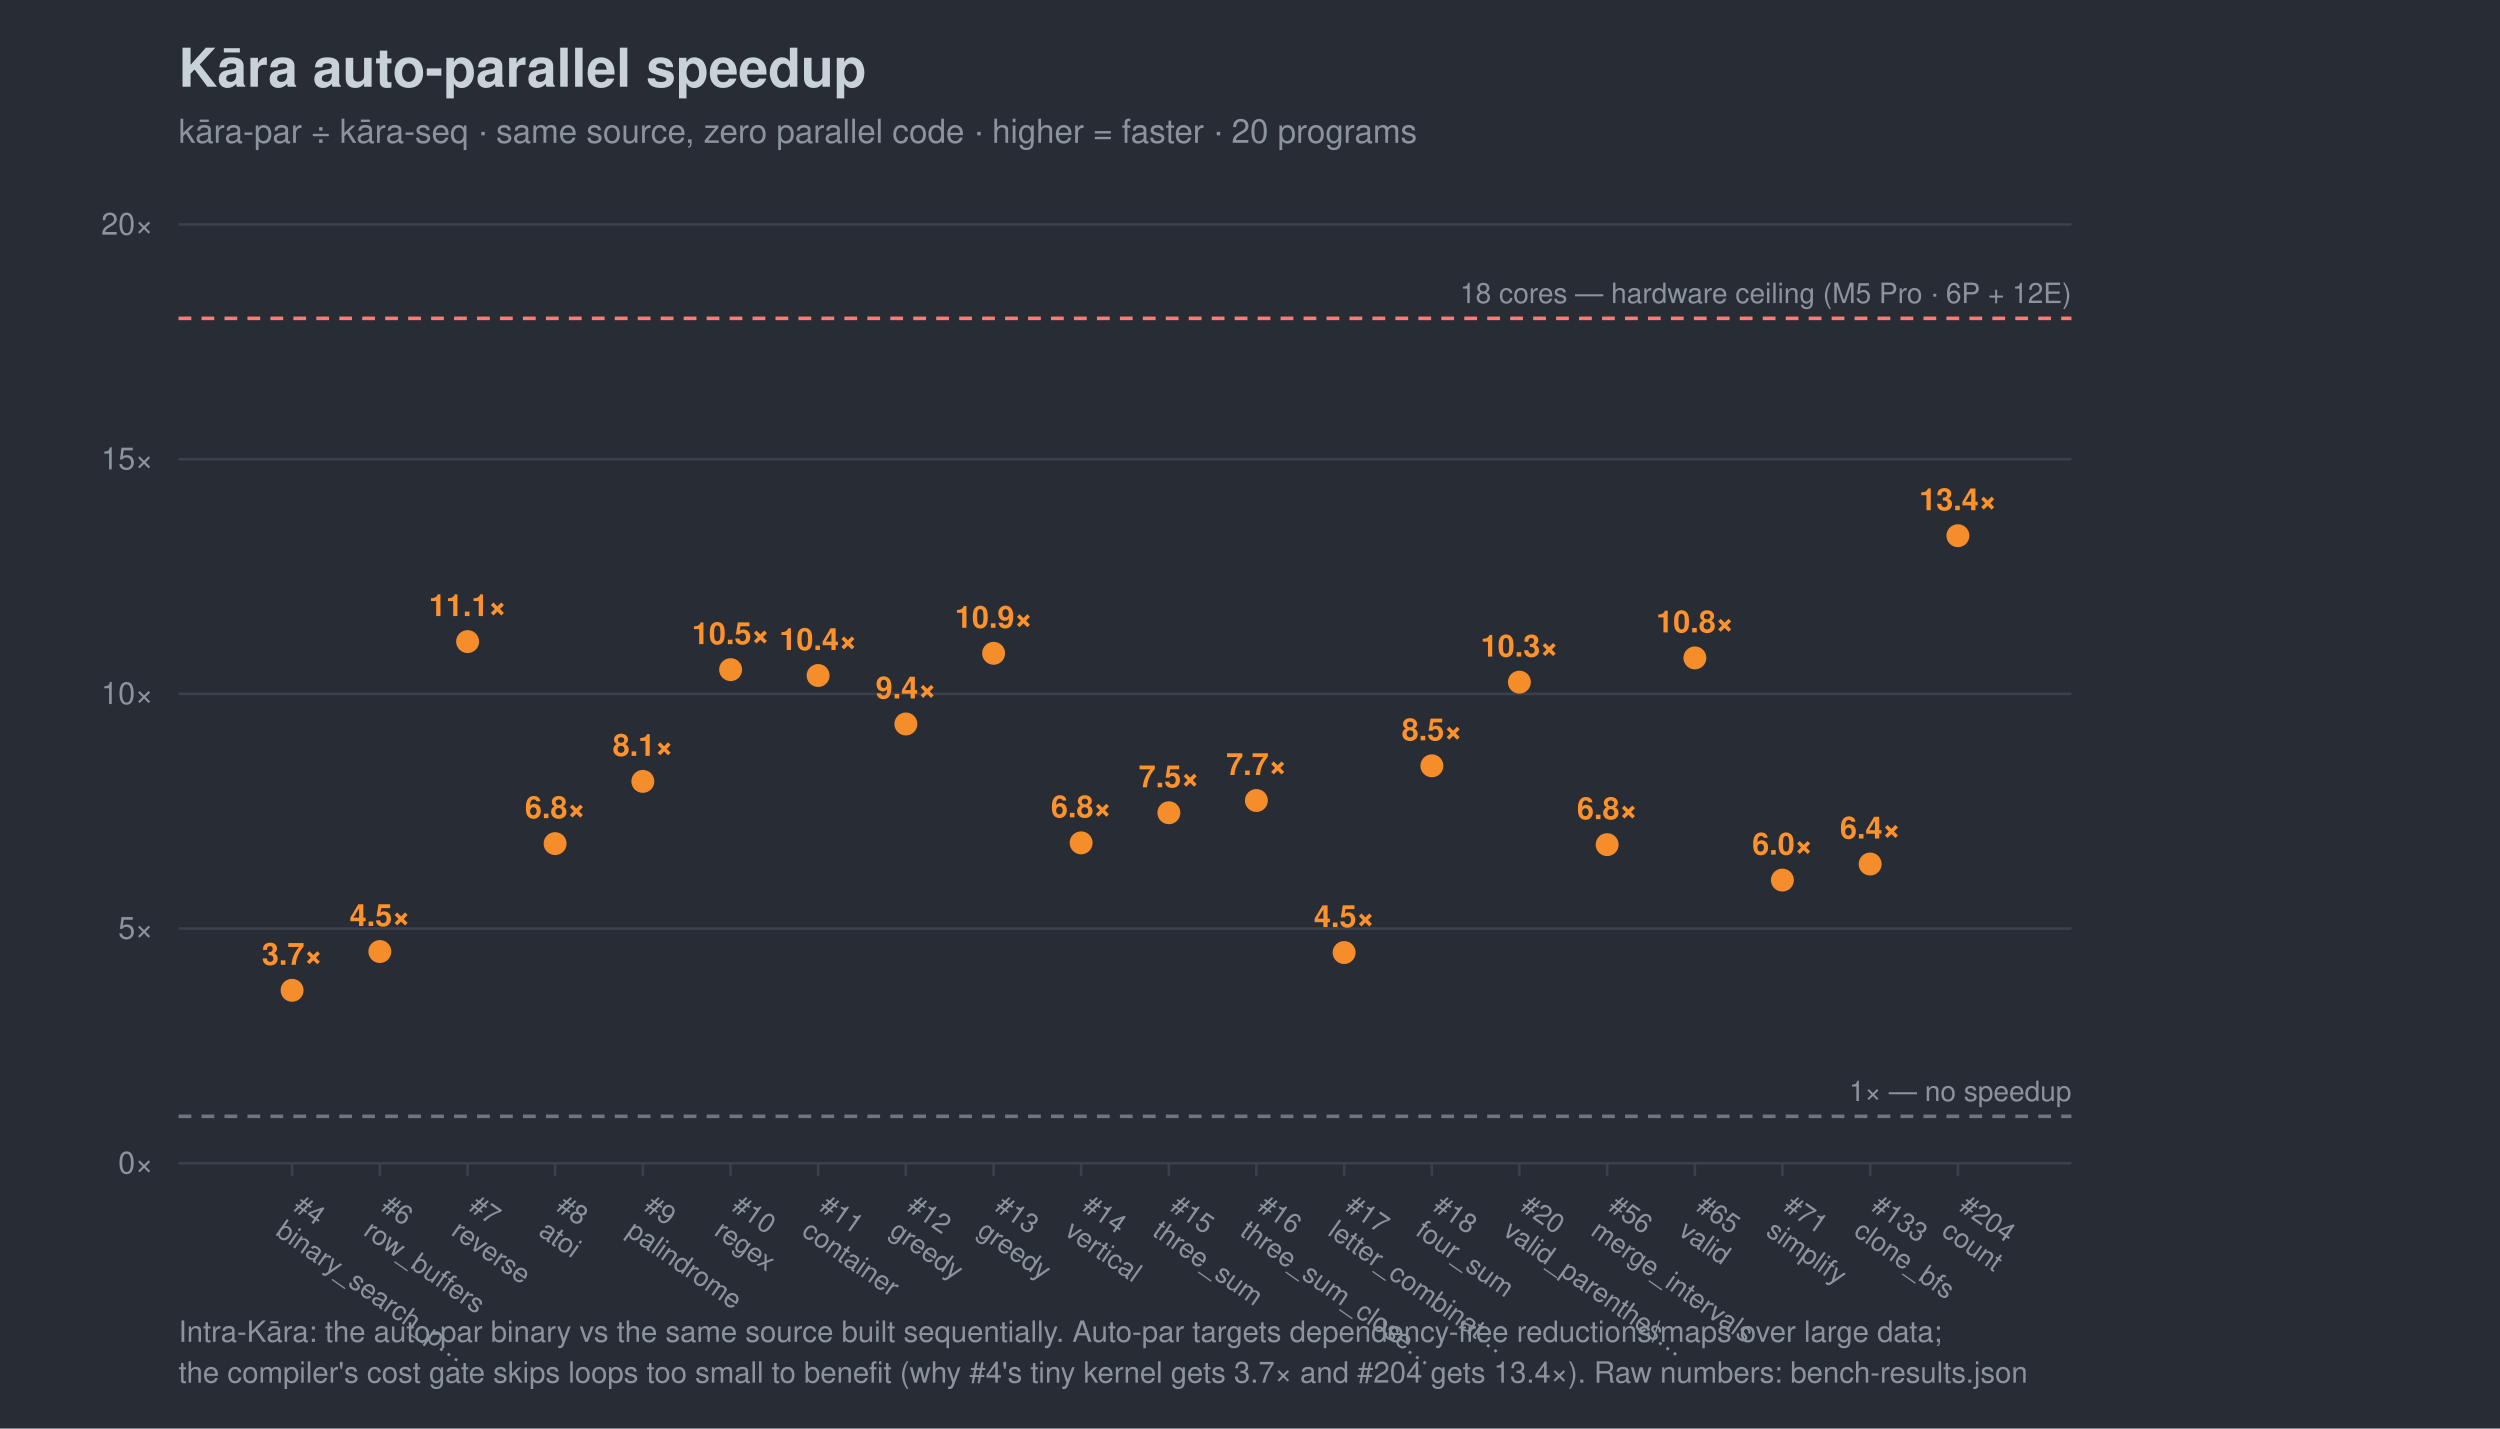
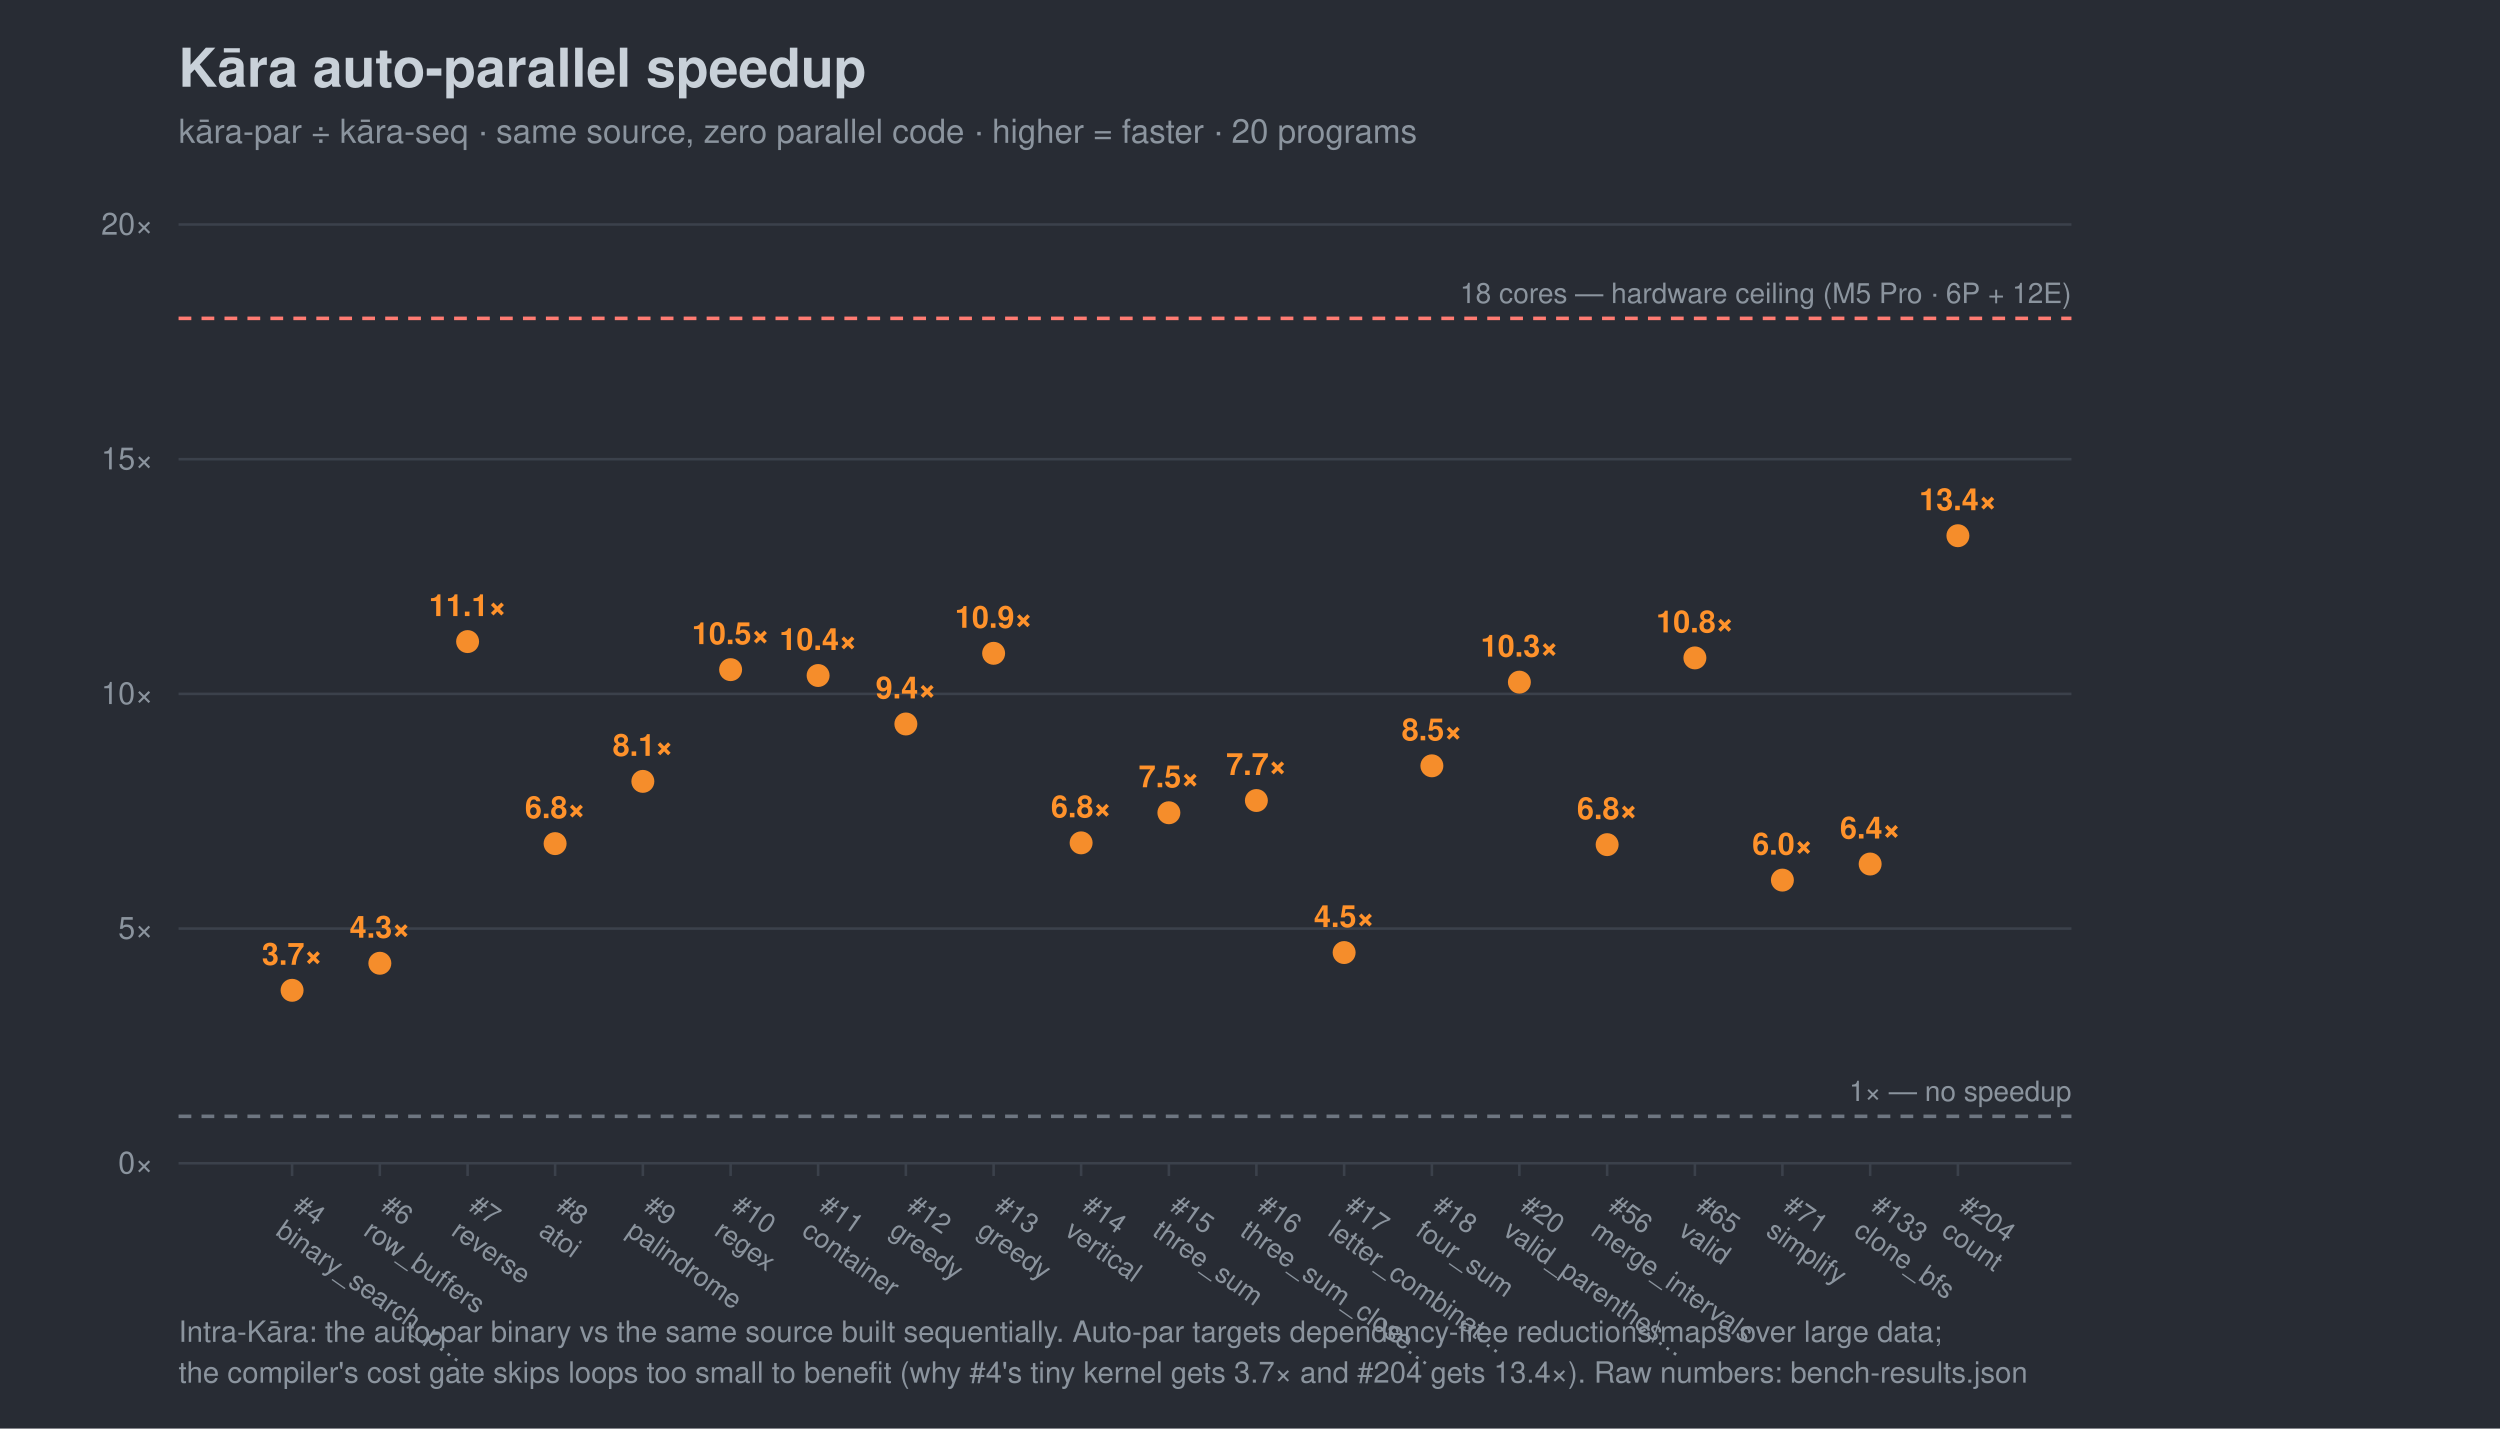
<svg xmlns="http://www.w3.org/2000/svg" width="980" height="560" viewBox="0 0 980 560" font-family="-apple-system,Segoe UI,Helvetica,Arial,sans-serif">
  <rect width="980" height="560" fill="#282c34" />
  <text x="70" y="34" font-size="21" font-weight="700" fill="#c9d1d9">Kāra auto-parallel speedup</text>
  <text x="70" y="56" font-size="13" fill="#8b949e">kāra-par ÷ kāra-seq · same source, zero parallel code · higher = faster · 20 programs</text>
  <line x1="70" y1="456.0" x2="812" y2="456.0" stroke="#3b414b" />
  <text x="60" y="460.0" font-size="12" text-anchor="end" fill="#8b949e">0×</text>
  <line x1="70" y1="364.0" x2="812" y2="364.0" stroke="#3b414b" />
  <text x="60" y="368.0" font-size="12" text-anchor="end" fill="#8b949e">5×</text>
  <line x1="70" y1="272.0" x2="812" y2="272.0" stroke="#3b414b" />
  <text x="60" y="276.0" font-size="12" text-anchor="end" fill="#8b949e">10×</text>
  <line x1="70" y1="180.0" x2="812" y2="180.0" stroke="#3b414b" />
  <text x="60" y="184.0" font-size="12" text-anchor="end" fill="#8b949e">15×</text>
  <line x1="70" y1="88.0" x2="812" y2="88.0" stroke="#3b414b" />
  <text x="60" y="92.0" font-size="12" text-anchor="end" fill="#8b949e">20×</text>
  <line x1="70" y1="437.6" x2="812" y2="437.6" stroke="#6e7681" stroke-width="1.4" stroke-dasharray="5 4" />
  <text x="812" y="431.6" font-size="11" text-anchor="end" fill="#8b949e">1× — no speedup</text>
  <line x1="70" y1="124.8" x2="812" y2="124.8" stroke="#ff7b72" stroke-width="1.4" stroke-dasharray="5 4" />
  <text x="812" y="118.8" font-size="11" text-anchor="end" fill="#8b949e">18 cores — hardware ceiling (M5 Pro · 6P + 12E)</text>
  <line x1="114.5" y1="456" x2="114.5" y2="461" stroke="#3b414b" />
  <g transform="translate(114.5,474) rotate(35)">
    <text x="0" y="0" font-size="10.5" fill="#8b949e">#4</text>
    <text x="0" y="12" font-size="10.5" fill="#8b949e">binary_search_p…</text>
  </g>
  <line x1="148.9" y1="456" x2="148.9" y2="461" stroke="#3b414b" />
  <g transform="translate(148.9,474) rotate(35)">
    <text x="0" y="0" font-size="10.5" fill="#8b949e">#6</text>
    <text x="0" y="12" font-size="10.5" fill="#8b949e">row_buffers</text>
  </g>
  <line x1="183.3" y1="456" x2="183.3" y2="461" stroke="#3b414b" />
  <g transform="translate(183.3,474) rotate(35)">
    <text x="0" y="0" font-size="10.5" fill="#8b949e">#7</text>
    <text x="0" y="12" font-size="10.5" fill="#8b949e">reverse</text>
  </g>
  <line x1="217.6" y1="456" x2="217.6" y2="461" stroke="#3b414b" />
  <g transform="translate(217.6,474) rotate(35)">
    <text x="0" y="0" font-size="10.5" fill="#8b949e">#8</text>
    <text x="0" y="12" font-size="10.5" fill="#8b949e">atoi</text>
  </g>
  <line x1="252.0" y1="456" x2="252.0" y2="461" stroke="#3b414b" />
  <g transform="translate(252.0,474) rotate(35)">
    <text x="0" y="0" font-size="10.5" fill="#8b949e">#9</text>
    <text x="0" y="12" font-size="10.5" fill="#8b949e">palindrome</text>
  </g>
  <line x1="286.4" y1="456" x2="286.4" y2="461" stroke="#3b414b" />
  <g transform="translate(286.4,474) rotate(35)">
    <text x="0" y="0" font-size="10.5" fill="#8b949e">#10</text>
    <text x="0" y="12" font-size="10.5" fill="#8b949e">regex</text>
  </g>
  <line x1="320.7" y1="456" x2="320.7" y2="461" stroke="#3b414b" />
  <g transform="translate(320.7,474) rotate(35)">
    <text x="0" y="0" font-size="10.5" fill="#8b949e">#11</text>
    <text x="0" y="12" font-size="10.5" fill="#8b949e">container</text>
  </g>
  <line x1="355.1" y1="456" x2="355.1" y2="461" stroke="#3b414b" />
  <g transform="translate(355.1,474) rotate(35)">
    <text x="0" y="0" font-size="10.5" fill="#8b949e">#12</text>
    <text x="0" y="12" font-size="10.5" fill="#8b949e">greedy</text>
  </g>
  <line x1="389.5" y1="456" x2="389.5" y2="461" stroke="#3b414b" />
  <g transform="translate(389.5,474) rotate(35)">
    <text x="0" y="0" font-size="10.5" fill="#8b949e">#13</text>
    <text x="0" y="12" font-size="10.5" fill="#8b949e">greedy</text>
  </g>
  <line x1="423.8" y1="456" x2="423.8" y2="461" stroke="#3b414b" />
  <g transform="translate(423.8,474) rotate(35)">
    <text x="0" y="0" font-size="10.5" fill="#8b949e">#14</text>
    <text x="0" y="12" font-size="10.5" fill="#8b949e">vertical</text>
  </g>
  <line x1="458.2" y1="456" x2="458.2" y2="461" stroke="#3b414b" />
  <g transform="translate(458.2,474) rotate(35)">
    <text x="0" y="0" font-size="10.5" fill="#8b949e">#15</text>
    <text x="0" y="12" font-size="10.5" fill="#8b949e">three_sum</text>
  </g>
  <line x1="492.5" y1="456" x2="492.5" y2="461" stroke="#3b414b" />
  <g transform="translate(492.5,474) rotate(35)">
    <text x="0" y="0" font-size="10.5" fill="#8b949e">#16</text>
    <text x="0" y="12" font-size="10.5" fill="#8b949e">three_sum_close…</text>
  </g>
  <line x1="526.9" y1="456" x2="526.9" y2="461" stroke="#3b414b" />
  <g transform="translate(526.9,474) rotate(35)">
    <text x="0" y="0" font-size="10.5" fill="#8b949e">#17</text>
    <text x="0" y="12" font-size="10.5" fill="#8b949e">letter_combinat…</text>
  </g>
  <line x1="561.3" y1="456" x2="561.3" y2="461" stroke="#3b414b" />
  <g transform="translate(561.3,474) rotate(35)">
    <text x="0" y="0" font-size="10.5" fill="#8b949e">#18</text>
    <text x="0" y="12" font-size="10.5" fill="#8b949e">four_sum</text>
  </g>
  <line x1="595.6" y1="456" x2="595.6" y2="461" stroke="#3b414b" />
  <g transform="translate(595.6,474) rotate(35)">
    <text x="0" y="0" font-size="10.5" fill="#8b949e">#20</text>
    <text x="0" y="12" font-size="10.5" fill="#8b949e">valid_parenthes…</text>
  </g>
  <line x1="630.0" y1="456" x2="630.0" y2="461" stroke="#3b414b" />
  <g transform="translate(630.0,474) rotate(35)">
    <text x="0" y="0" font-size="10.5" fill="#8b949e">#56</text>
    <text x="0" y="12" font-size="10.5" fill="#8b949e">merge_intervals</text>
  </g>
  <line x1="664.4" y1="456" x2="664.4" y2="461" stroke="#3b414b" />
  <g transform="translate(664.4,474) rotate(35)">
    <text x="0" y="0" font-size="10.5" fill="#8b949e">#65</text>
    <text x="0" y="12" font-size="10.5" fill="#8b949e">valid</text>
  </g>
  <line x1="698.7" y1="456" x2="698.7" y2="461" stroke="#3b414b" />
  <g transform="translate(698.7,474) rotate(35)">
    <text x="0" y="0" font-size="10.5" fill="#8b949e">#71</text>
    <text x="0" y="12" font-size="10.5" fill="#8b949e">simplify</text>
  </g>
  <line x1="733.1" y1="456" x2="733.1" y2="461" stroke="#3b414b" />
  <g transform="translate(733.1,474) rotate(35)">
    <text x="0" y="0" font-size="10.5" fill="#8b949e">#133</text>
    <text x="0" y="12" font-size="10.5" fill="#8b949e">clone_bfs</text>
  </g>
  <line x1="767.5" y1="456" x2="767.5" y2="461" stroke="#3b414b" />
  <g transform="translate(767.5,474) rotate(35)">
    <text x="0" y="0" font-size="10.5" fill="#8b949e">#204</text>
    <text x="0" y="12" font-size="10.5" fill="#8b949e">count</text>
  </g>
  <circle cx="114.5" cy="388.2" r="4.5" fill="#ff922b" opacity="0.95" />
  <text x="114.5" y="378.2" font-size="12" text-anchor="middle" fill="#ff922b" font-weight="700">3.7×</text>
-   <circle cx="148.9" cy="373.0" r="4.5" fill="#ff922b" opacity="0.95" />
-   <text x="148.9" y="363.0" font-size="12" text-anchor="middle" fill="#ff922b" font-weight="700">4.5×</text>
+   <circle cx="148.9" cy="377.6" r="4.5" fill="#ff922b" opacity="0.95" />
+   <text x="148.9" y="367.6" font-size="12" text-anchor="middle" fill="#ff922b" font-weight="700">4.3×</text>
  <circle cx="183.3" cy="251.5" r="4.5" fill="#ff922b" opacity="0.95" />
  <text x="183.3" y="241.5" font-size="12" text-anchor="middle" fill="#ff922b" font-weight="700">11.1×</text>
  <circle cx="217.6" cy="330.7" r="4.5" fill="#ff922b" opacity="0.95" />
  <text x="217.6" y="320.7" font-size="12" text-anchor="middle" fill="#ff922b" font-weight="700">6.8×</text>
  <circle cx="252.0" cy="306.3" r="4.5" fill="#ff922b" opacity="0.95" />
  <text x="252.0" y="296.3" font-size="12" text-anchor="middle" fill="#ff922b" font-weight="700">8.1×</text>
  <circle cx="286.4" cy="262.5" r="4.5" fill="#ff922b" opacity="0.95" />
  <text x="286.4" y="252.5" font-size="12" text-anchor="middle" fill="#ff922b" font-weight="700">10.5×</text>
  <circle cx="320.7" cy="264.8" r="4.5" fill="#ff922b" opacity="0.95" />
  <text x="320.7" y="254.8" font-size="12" text-anchor="middle" fill="#ff922b" font-weight="700">10.4×</text>
  <circle cx="355.1" cy="283.8" r="4.5" fill="#ff922b" opacity="0.95" />
  <text x="355.1" y="273.8" font-size="12" text-anchor="middle" fill="#ff922b" font-weight="700">9.4×</text>
  <circle cx="389.5" cy="256.1" r="4.5" fill="#ff922b" opacity="0.95" />
  <text x="389.5" y="246.1" font-size="12" text-anchor="middle" fill="#ff922b" font-weight="700">10.9×</text>
  <circle cx="423.8" cy="330.4" r="4.5" fill="#ff922b" opacity="0.95" />
  <text x="423.8" y="320.4" font-size="12" text-anchor="middle" fill="#ff922b" font-weight="700">6.8×</text>
  <circle cx="458.2" cy="318.6" r="4.5" fill="#ff922b" opacity="0.95" />
  <text x="458.2" y="308.6" font-size="12" text-anchor="middle" fill="#ff922b" font-weight="700">7.5×</text>
  <circle cx="492.5" cy="313.8" r="4.5" fill="#ff922b" opacity="0.95" />
  <text x="492.5" y="303.8" font-size="12" text-anchor="middle" fill="#ff922b" font-weight="700">7.7×</text>
  <circle cx="526.9" cy="373.4" r="4.5" fill="#ff922b" opacity="0.95" />
  <text x="526.9" y="363.4" font-size="12" text-anchor="middle" fill="#ff922b" font-weight="700">4.5×</text>
  <circle cx="561.3" cy="300.2" r="4.5" fill="#ff922b" opacity="0.95" />
  <text x="561.3" y="290.2" font-size="12" text-anchor="middle" fill="#ff922b" font-weight="700">8.5×</text>
  <circle cx="595.6" cy="267.4" r="4.5" fill="#ff922b" opacity="0.95" />
  <text x="595.6" y="257.4" font-size="12" text-anchor="middle" fill="#ff922b" font-weight="700">10.3×</text>
  <circle cx="630.0" cy="331.1" r="4.5" fill="#ff922b" opacity="0.95" />
  <text x="630.0" y="321.1" font-size="12" text-anchor="middle" fill="#ff922b" font-weight="700">6.8×</text>
  <circle cx="664.4" cy="257.9" r="4.5" fill="#ff922b" opacity="0.95" />
  <text x="664.4" y="247.9" font-size="12" text-anchor="middle" fill="#ff922b" font-weight="700">10.8×</text>
  <circle cx="698.7" cy="345.0" r="4.5" fill="#ff922b" opacity="0.95" />
  <text x="698.7" y="335.0" font-size="12" text-anchor="middle" fill="#ff922b" font-weight="700">6.0×</text>
  <circle cx="733.1" cy="338.7" r="4.5" fill="#ff922b" opacity="0.95" />
  <text x="733.1" y="328.7" font-size="12" text-anchor="middle" fill="#ff922b" font-weight="700">6.4×</text>
  <circle cx="767.5" cy="210.0" r="4.5" fill="#ff922b" opacity="0.95" />
  <text x="767.5" y="200.0" font-size="12" text-anchor="middle" fill="#ff922b" font-weight="700">13.4×</text>
  <text x="70" y="526" font-size="11.5" fill="#8b949e">Intra-Kāra: the auto-par binary vs the same source built sequentially. Auto-par targets dependency-free reductions/maps over large data;</text>
  <text x="70" y="542" font-size="11.5" fill="#8b949e">the compiler's cost gate skips loops too small to benefit (why #4's tiny kernel gets 3.7× and #204 gets 13.4×). Raw numbers: bench-results.json</text>
</svg>
